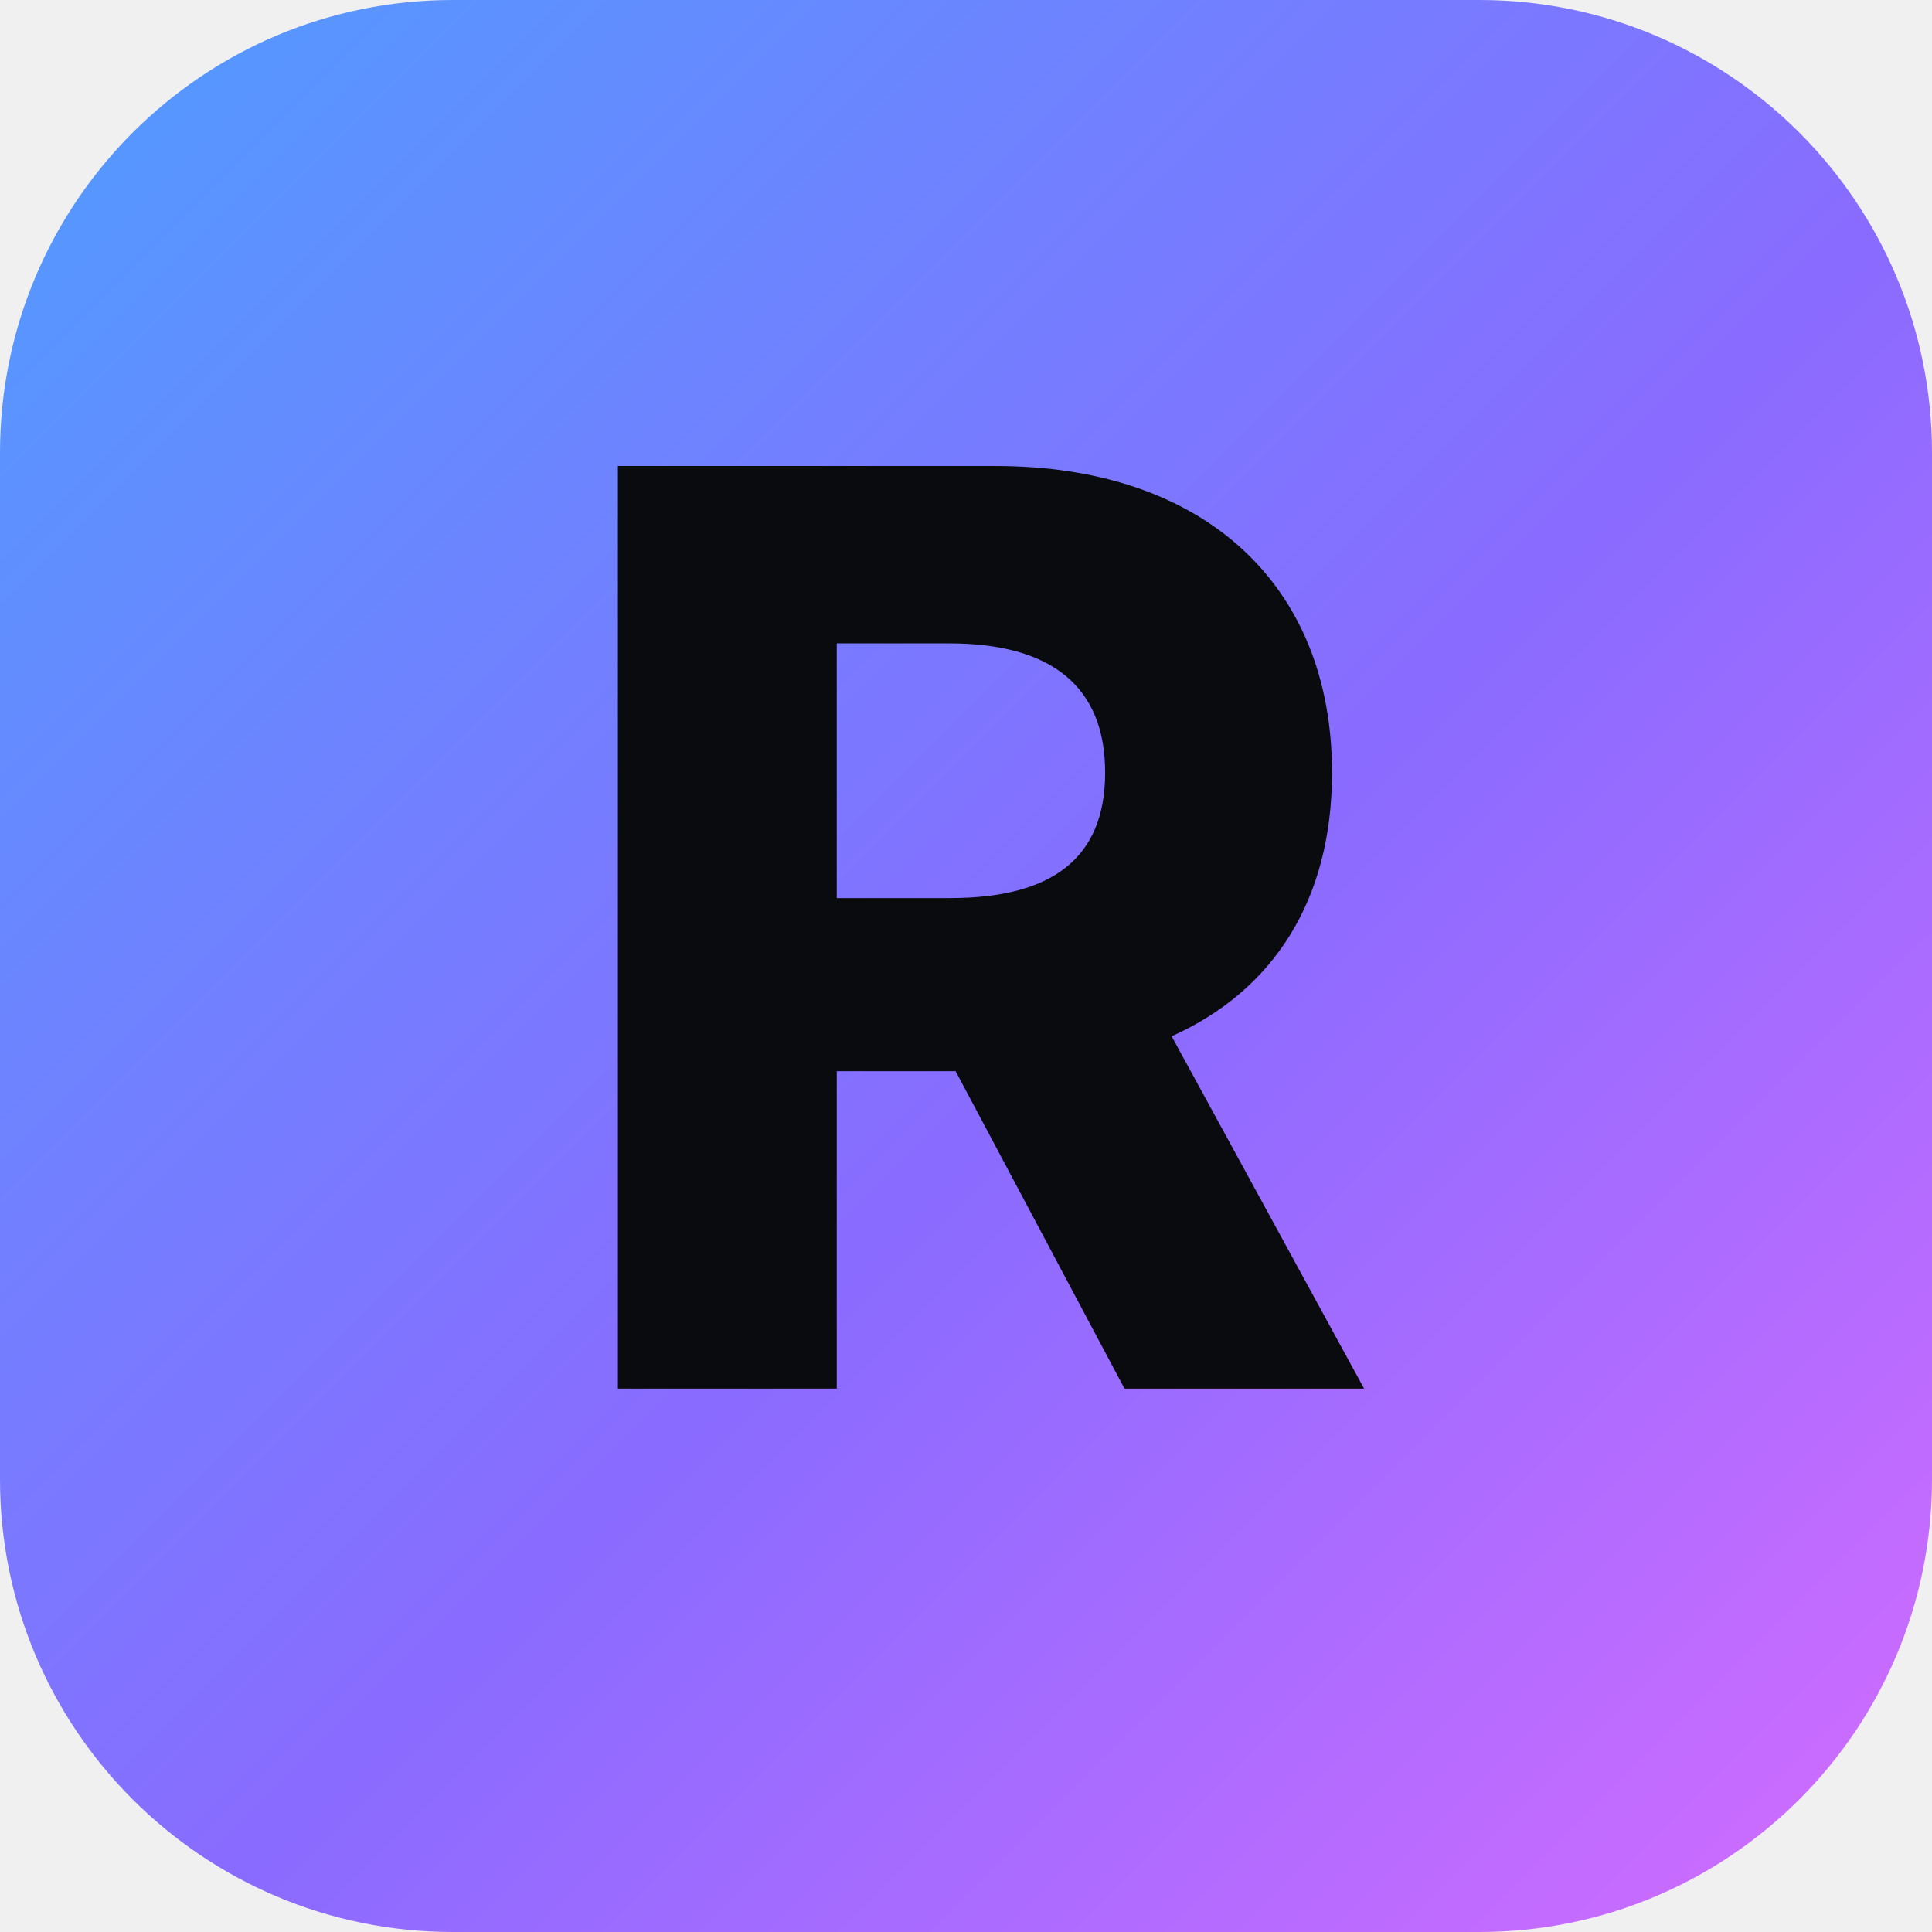
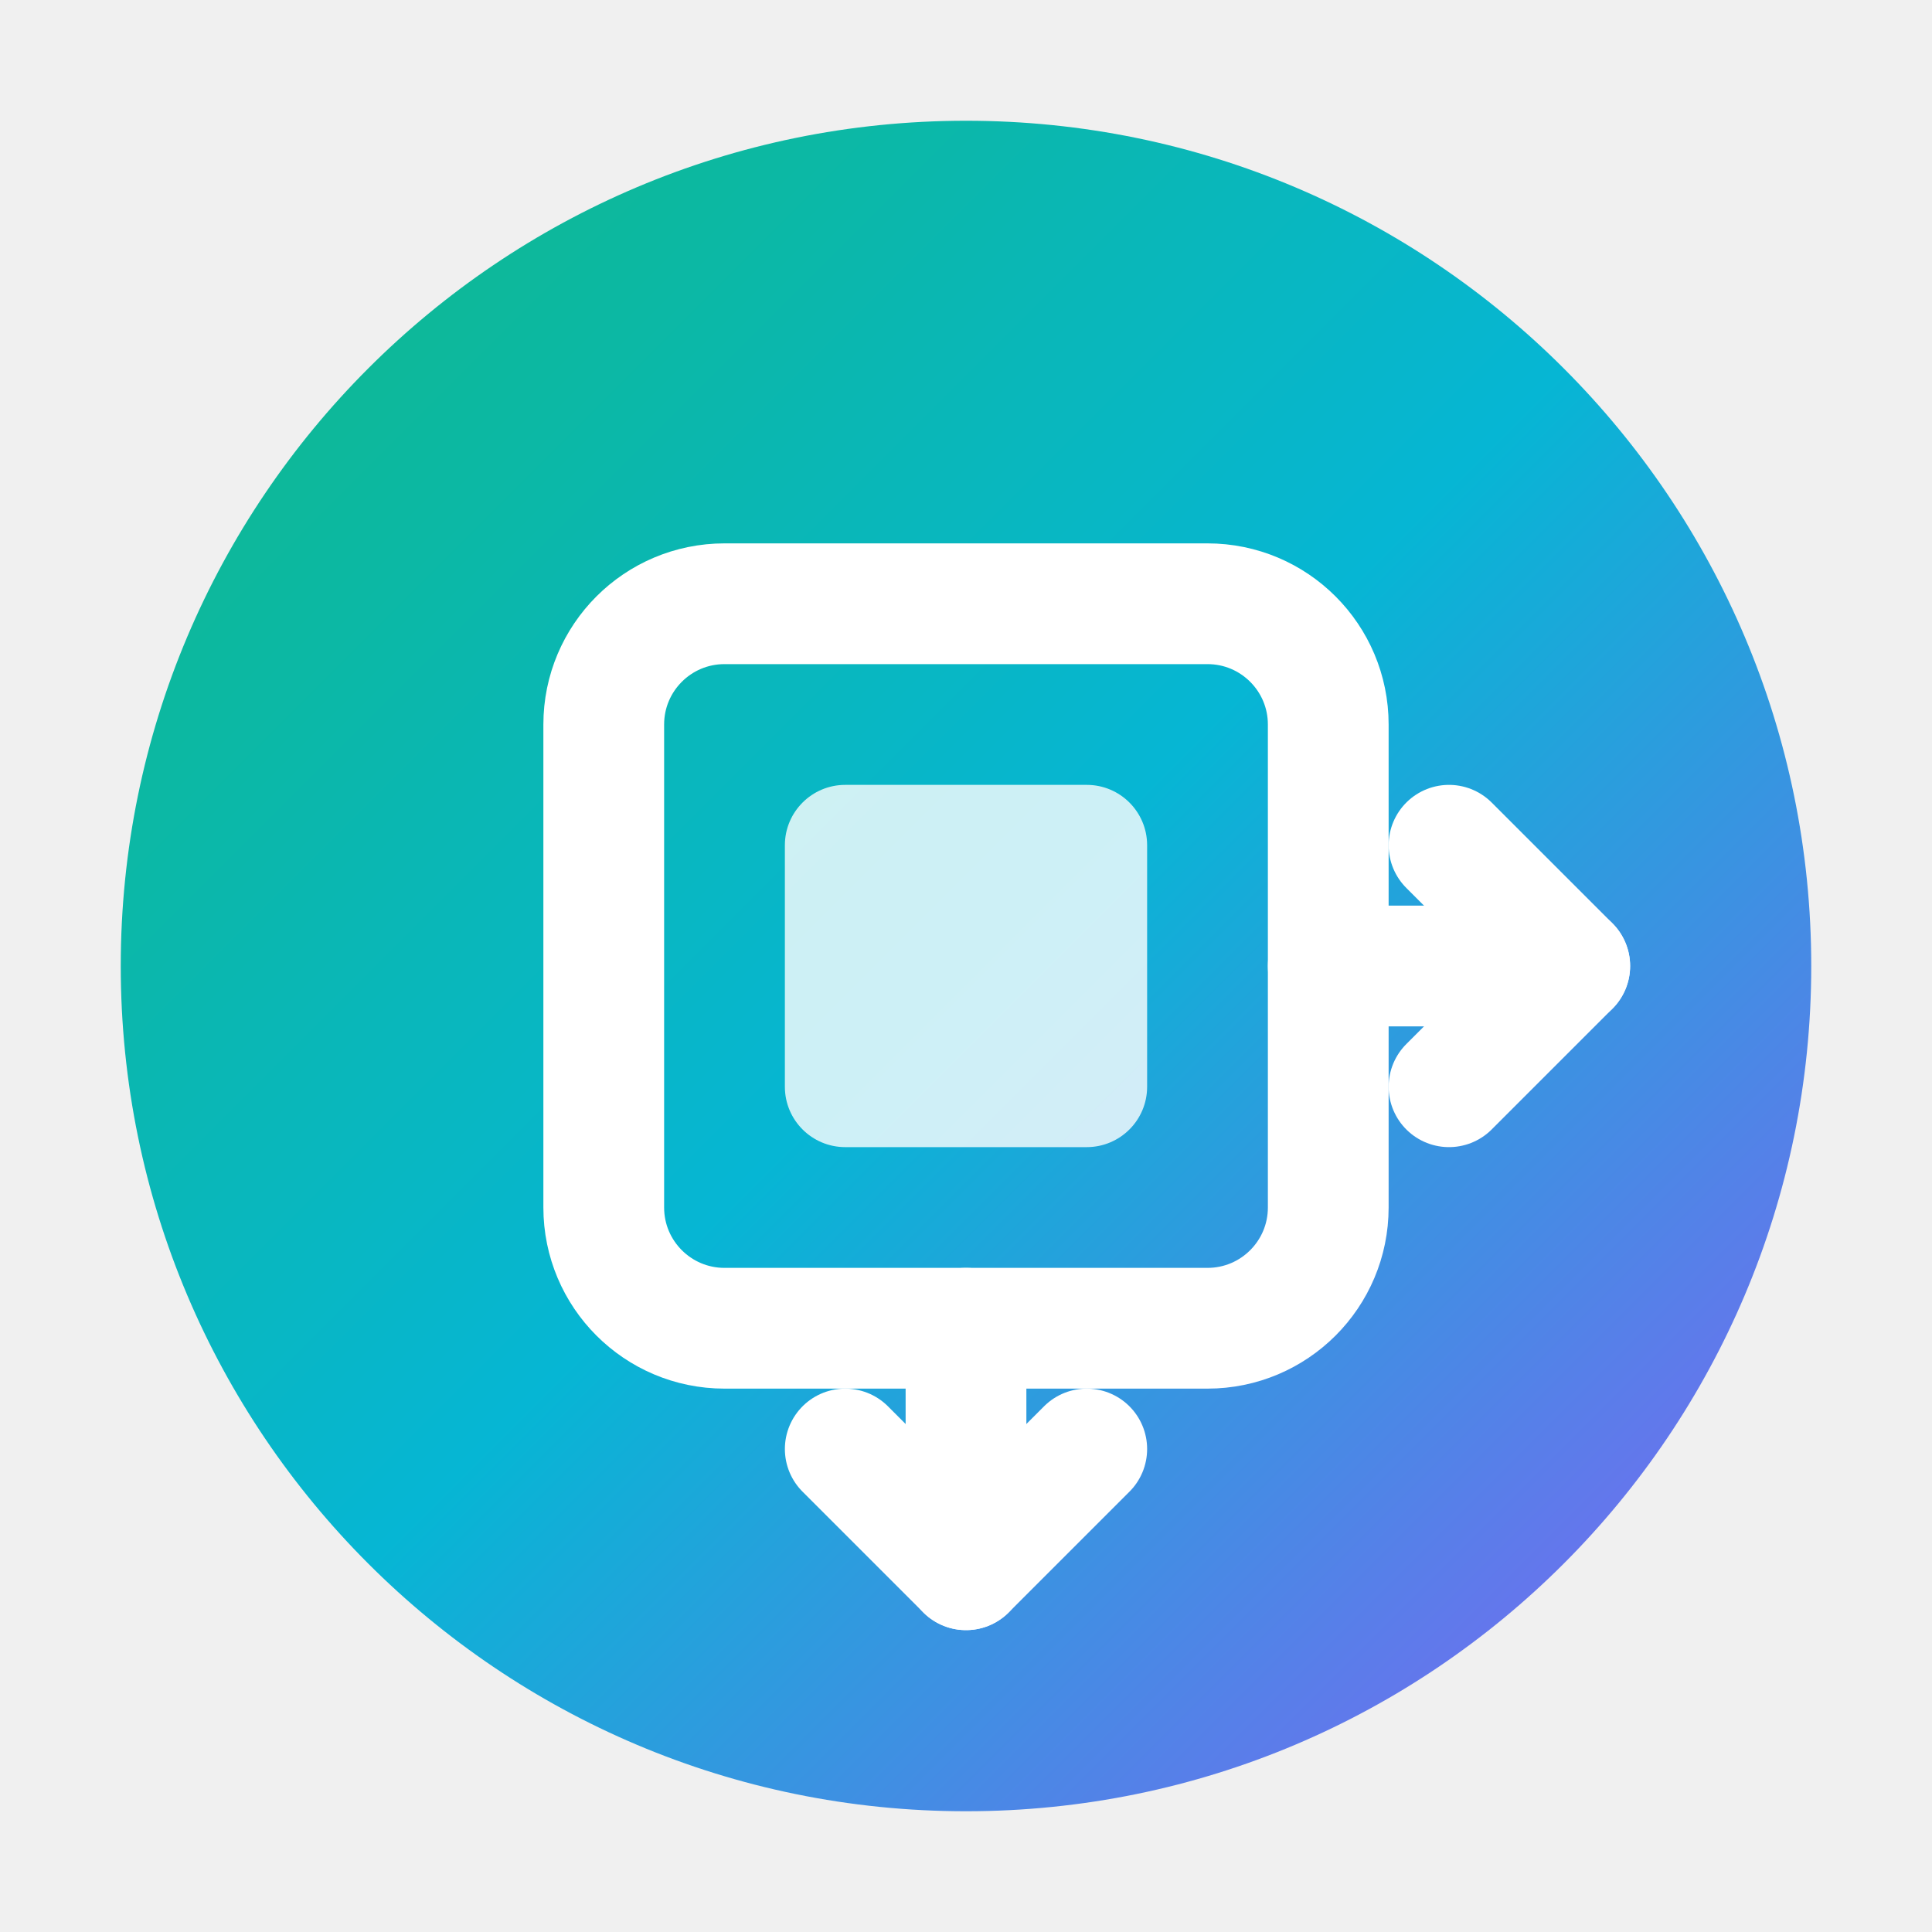
- <svg xmlns="http://www.w3.org/2000/svg" viewBox="0 0 64 64">
+ <svg xmlns="http://www.w3.org/2000/svg" viewBox="0 0 32 32" fill="none">
  <defs>
-     <linearGradient id="g" x1="0" y1="0" x2="1" y2="1">
-       <stop offset="0" stop-color="#4f9dff" />
-       <stop offset=".55" stop-color="#8a6bff" />
-       <stop offset="1" stop-color="#d56bff" />
+     <linearGradient id="grad" x1="0%" y1="0%" x2="100%" y2="100%">
+       <stop offset="0%" style="stop-color:#10B981;stop-opacity:1" />
+       <stop offset="50%" style="stop-color:#06B6D4;stop-opacity:1" />
+       <stop offset="100%" style="stop-color:#8B5CF6;stop-opacity:1" />
    </linearGradient>
  </defs>
-   <rect width="64" height="64" rx="15" fill="url(#g)" />
-   <text x="32" y="46" font-family="Inter,Segoe UI,Arial,sans-serif" font-size="42" font-weight="800" fill="#0a0b0e" text-anchor="middle">R</text>
+   <circle cx="16" cy="16" r="14" fill="url(#grad)" />
+   <rect x="10" y="10" width="12" height="12" rx="2" fill="none" stroke="white" stroke-width="2" />
+   <rect x="13" y="13" width="6" height="6" rx="1" fill="white" opacity="0.8" />
+   <path d="M22 16 L26 16" stroke="white" stroke-width="2" stroke-linecap="round" />
+   <path d="M24 14 L26 16 L24 18" stroke="white" stroke-width="2" stroke-linecap="round" stroke-linejoin="round" />
+   <path d="M16 22 L16 26" stroke="white" stroke-width="2" stroke-linecap="round" />
+   <path d="M14 24 L16 26 L18 24" stroke="white" stroke-width="2" stroke-linecap="round" stroke-linejoin="round" />
</svg>
